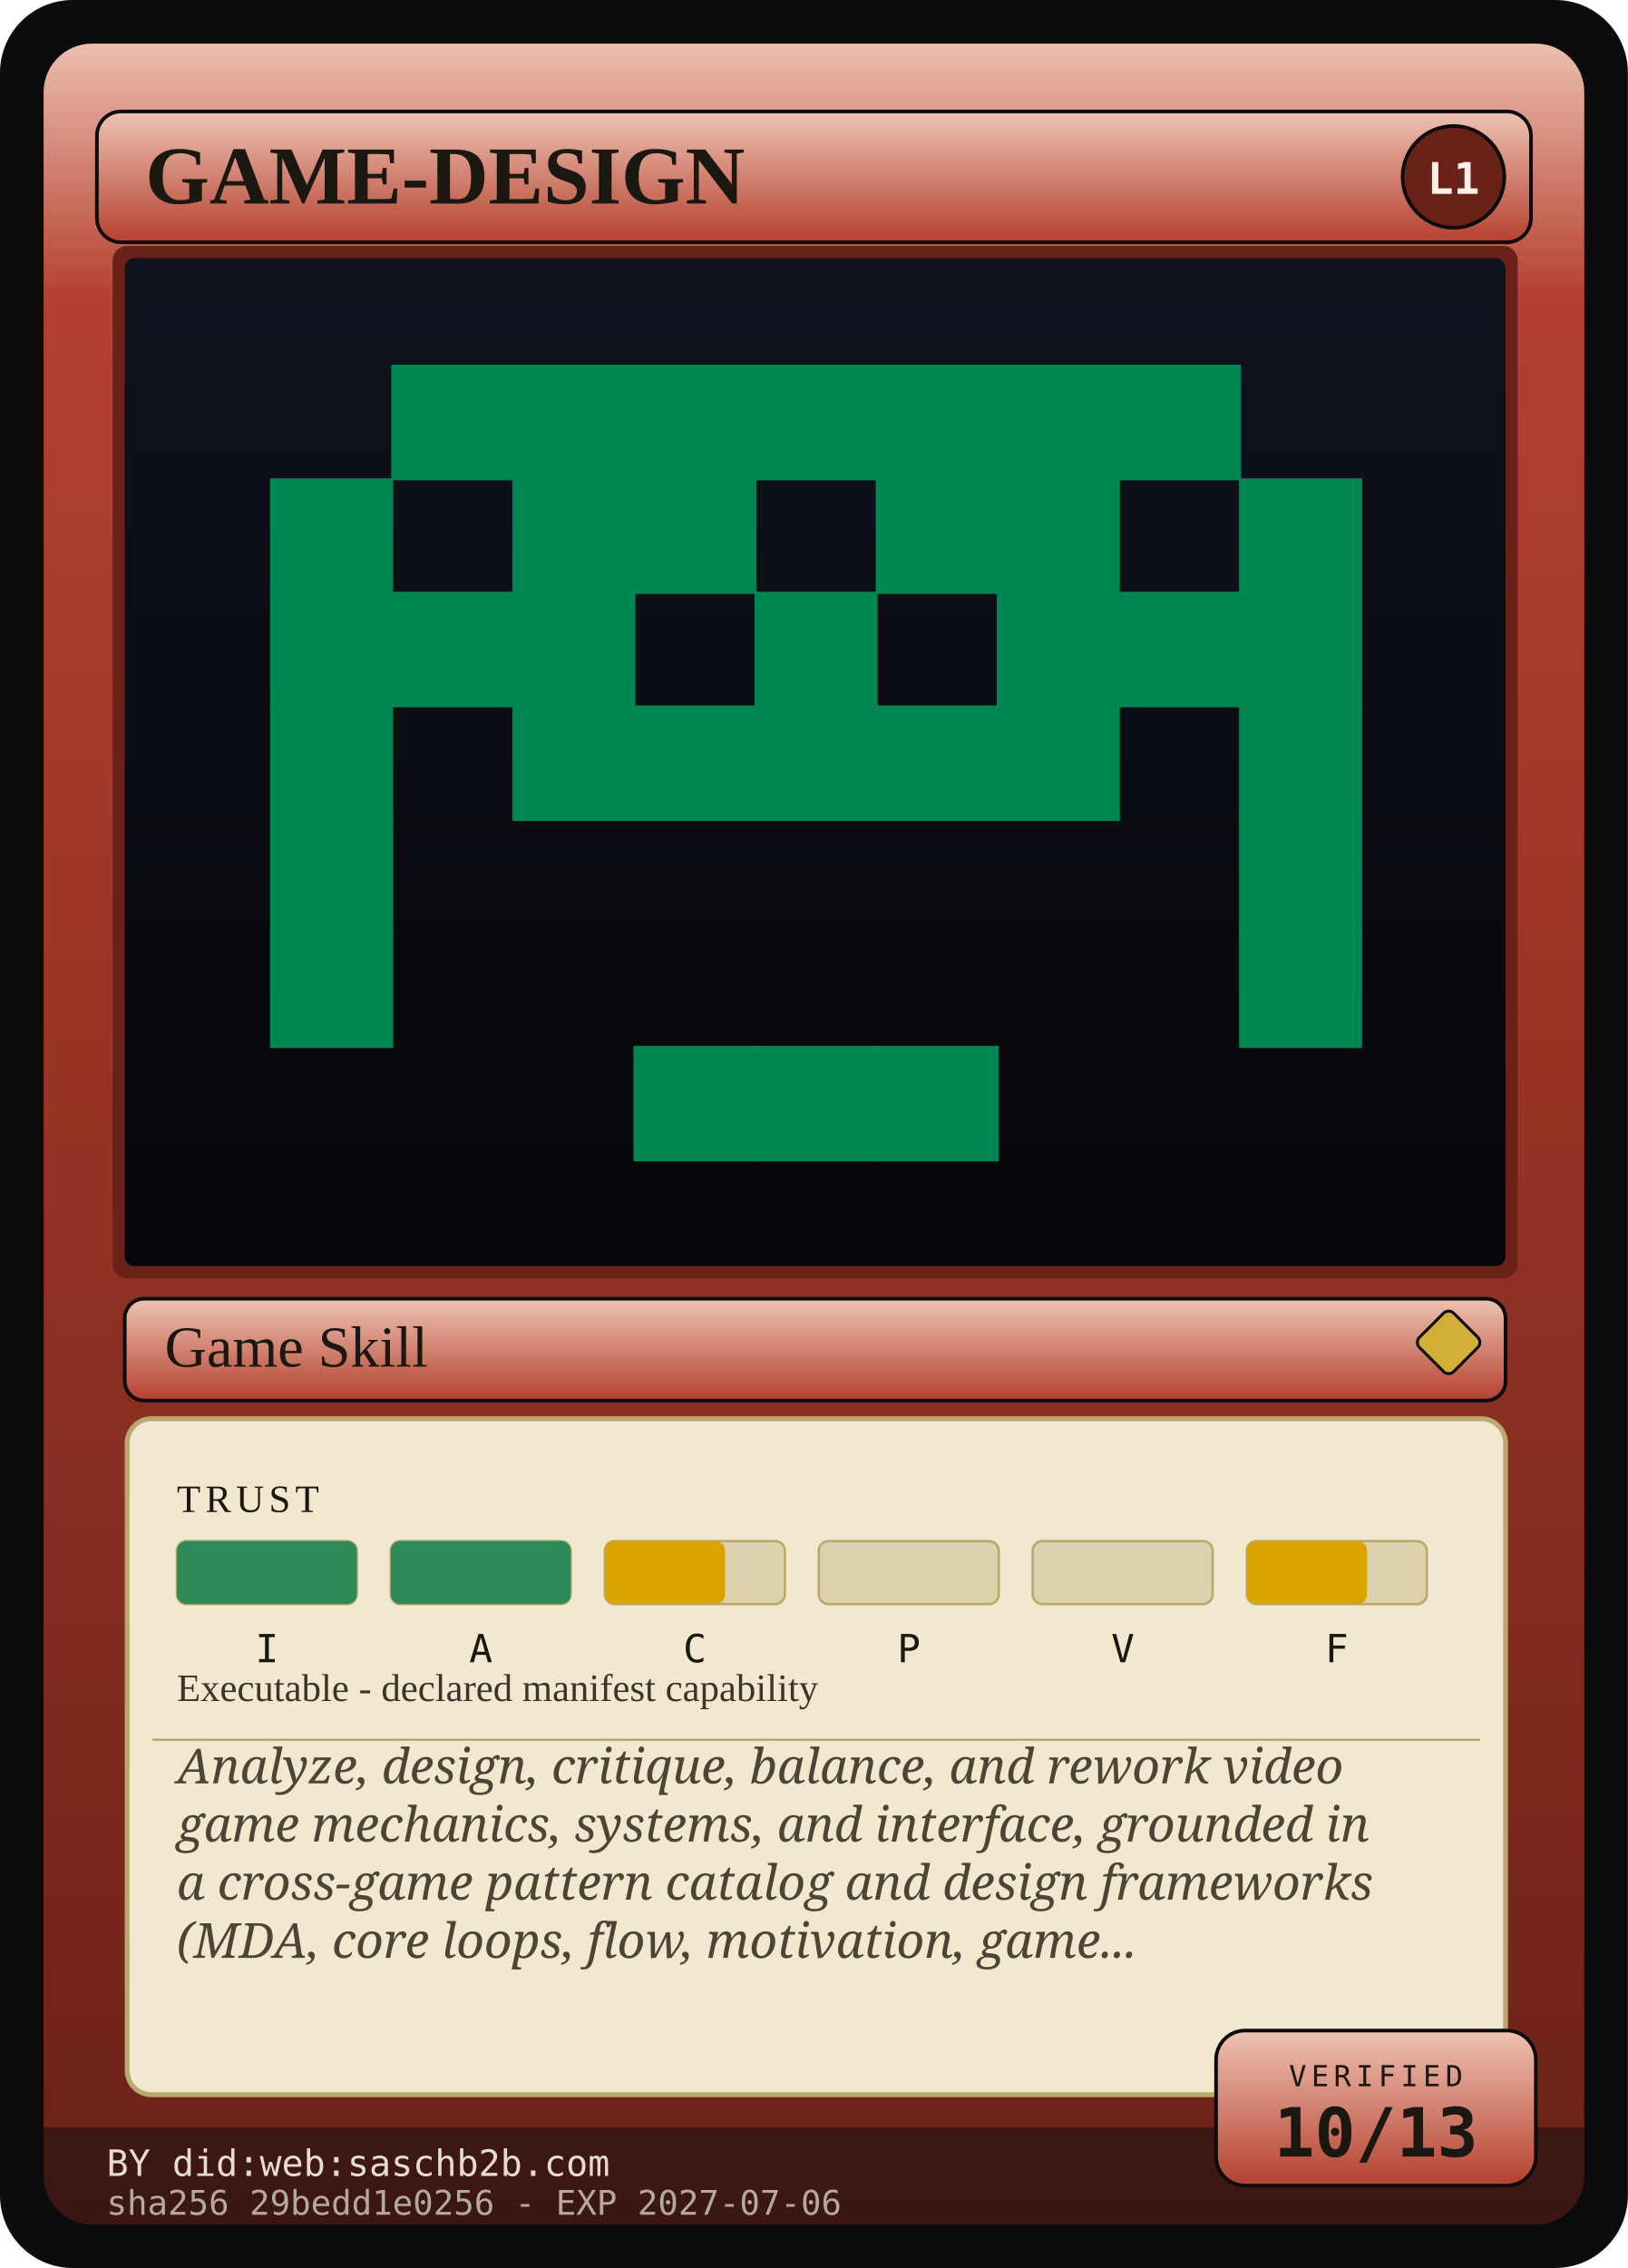
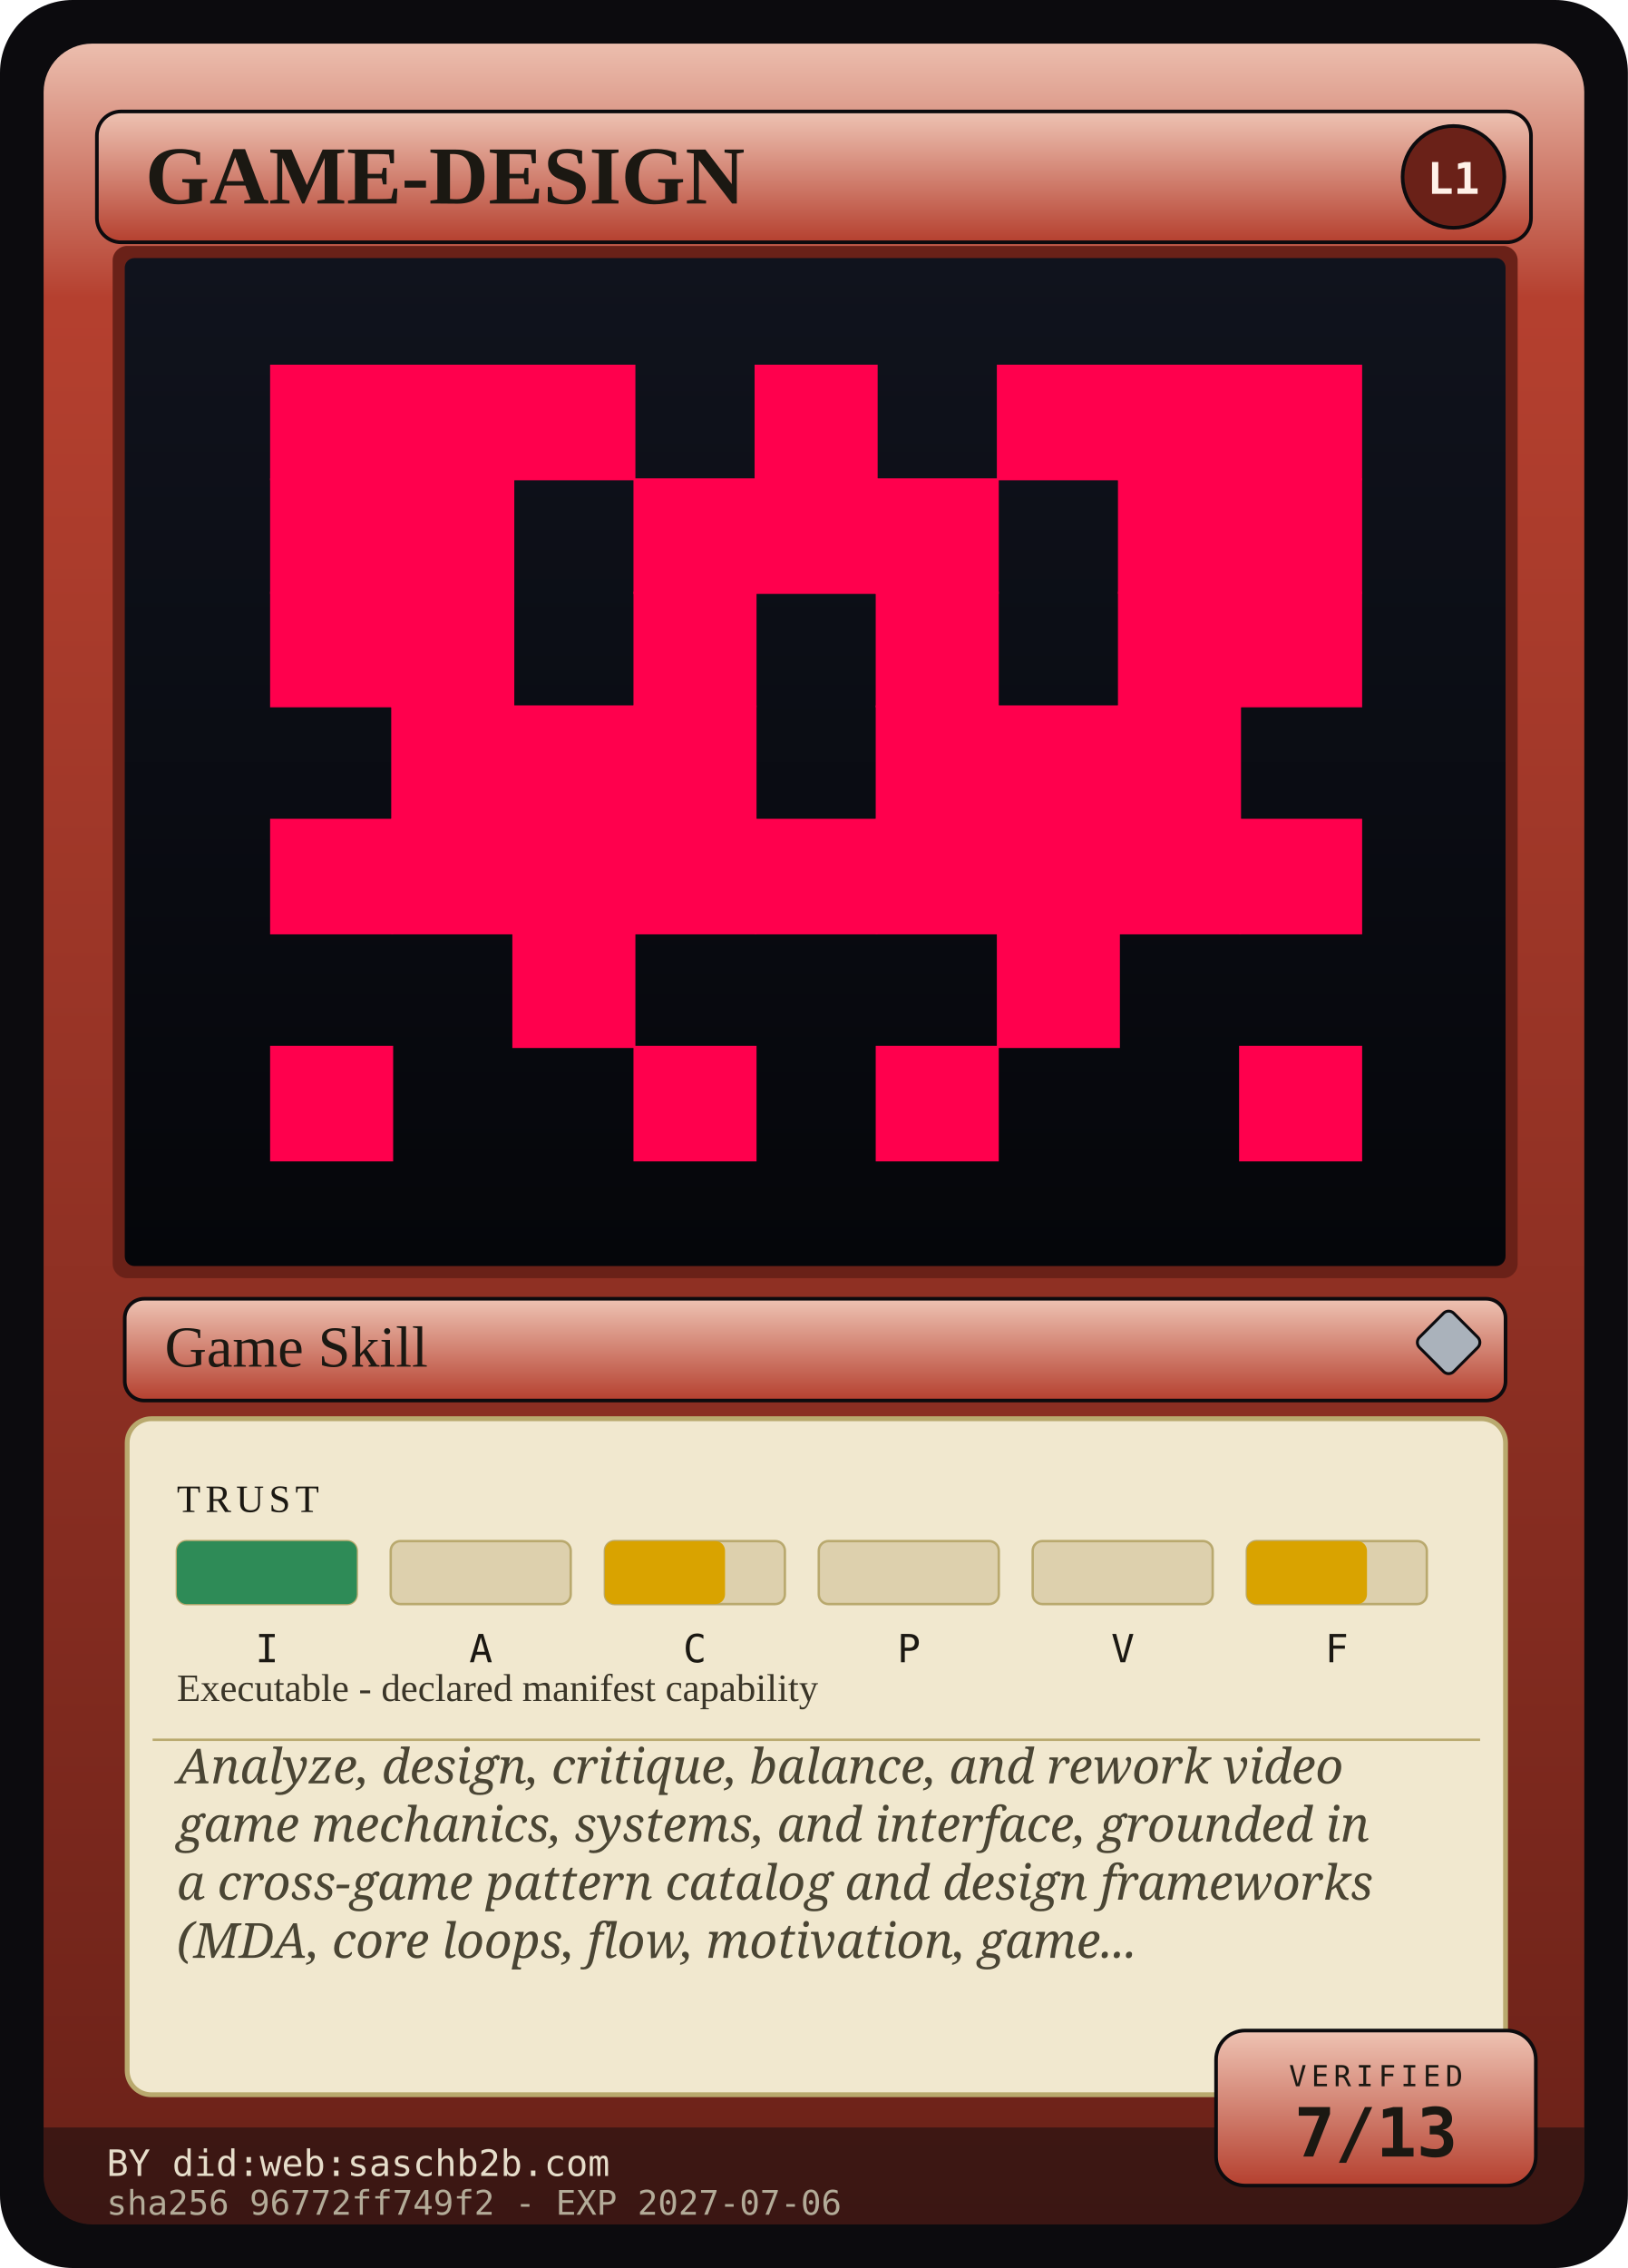
<svg xmlns="http://www.w3.org/2000/svg" width="672" height="936" viewBox="0 0 672 936" font-family="Georgia,'Times New Roman',serif">
  <defs>
    <linearGradient id="frame" x1="0" y1="0" x2="0" y2="1">
      <stop offset="0" stop-color="#eec3b3" />
      <stop offset="0.12" stop-color="#b5402f" />
      <stop offset="1" stop-color="#6a2118" />
    </linearGradient>
    <linearGradient id="plate" x1="0" y1="0" x2="0" y2="1">
      <stop offset="0" stop-color="#eec3b3" />
      <stop offset="1" stop-color="#b5402f" />
    </linearGradient>
    <linearGradient id="art" x1="0" y1="0" x2="0" y2="1">
      <stop offset="0" stop-color="#10131d" />
      <stop offset="1" stop-color="#05060a" />
    </linearGradient>
    <clipPath id="scr">
      <rect x="51.5" y="106.5" width="570" height="416" rx="4" />
    </clipPath>
  </defs>
  <rect x="0" y="0" width="672" height="936" rx="30" fill="#0c0b0e" />
  <rect x="18" y="18" width="636" height="900" rx="20" fill="url(#frame)" />
  <rect x="40" y="46" width="592" height="54" rx="10" fill="url(#plate)" stroke="#0c0b0e" stroke-width="1.5" />
  <text x="60" y="84" font-size="34" font-weight="bold" fill="#1b1812">GAME-DESIGN</text>
  <circle cx="600" cy="73" r="21" fill="#6a2118" stroke="#0c0b0e" stroke-width="1.5" />
  <text x="600" y="80" font-size="18" font-weight="bold" fill="#fff1e8" text-anchor="middle" font-family="ui-monospace,monospace">L1</text>
  <rect x="46.5" y="101.5" width="580" height="426" rx="6" fill="#6a2118" />
  <g clip-path="url(#scr)">
    <rect x="51.5" y="106.5" width="570" height="416" fill="url(#art)" />
-     <rect x="161.5" y="150.5" width="50.8" height="47.7" fill="#008751" />
-     <rect x="461.5" y="150.5" width="50.8" height="47.7" fill="#008751" />
-     <rect x="211.5" y="150.5" width="50.8" height="47.7" fill="#008751" />
-     <rect x="411.5" y="150.5" width="50.8" height="47.7" fill="#008751" />
-     <rect x="261.5" y="150.5" width="50.8" height="47.7" fill="#008751" />
-     <rect x="361.5" y="150.5" width="50.8" height="47.7" fill="#008751" />
-     <rect x="311.5" y="150.5" width="50.8" height="47.7" fill="#008751" />
-     <rect x="111.5" y="197.4" width="50.8" height="47.7" fill="#008751" />
-     <rect x="511.5" y="197.4" width="50.8" height="47.7" fill="#008751" />
-     <rect x="211.5" y="197.4" width="50.8" height="47.7" fill="#008751" />
-     <rect x="411.5" y="197.4" width="50.8" height="47.7" fill="#008751" />
-     <rect x="261.5" y="197.4" width="50.8" height="47.7" fill="#008751" />
-     <rect x="361.5" y="197.4" width="50.8" height="47.7" fill="#008751" />
-     <rect x="111.5" y="244.2" width="50.8" height="47.7" fill="#008751" />
-     <rect x="511.5" y="244.2" width="50.8" height="47.7" fill="#008751" />
-     <rect x="161.5" y="244.2" width="50.8" height="47.7" fill="#008751" />
-     <rect x="461.5" y="244.2" width="50.8" height="47.7" fill="#008751" />
-     <rect x="211.5" y="244.2" width="50.8" height="47.7" fill="#008751" />
-     <rect x="411.5" y="244.2" width="50.8" height="47.7" fill="#008751" />
-     <rect x="311.5" y="244.2" width="50.8" height="47.7" fill="#008751" />
-     <rect x="111.5" y="291.1" width="50.8" height="47.7" fill="#008751" />
-     <rect x="511.5" y="291.1" width="50.8" height="47.7" fill="#008751" />
-     <rect x="211.5" y="291.1" width="50.8" height="47.7" fill="#008751" />
-     <rect x="411.5" y="291.1" width="50.8" height="47.7" fill="#008751" />
-     <rect x="261.5" y="291.1" width="50.8" height="47.7" fill="#008751" />
-     <rect x="361.5" y="291.1" width="50.8" height="47.7" fill="#008751" />
-     <rect x="311.5" y="291.1" width="50.8" height="47.7" fill="#008751" />
-     <rect x="111.5" y="337.9" width="50.8" height="47.7" fill="#008751" />
-     <rect x="511.5" y="337.9" width="50.8" height="47.7" fill="#008751" />
-     <rect x="111.5" y="384.8" width="50.8" height="47.7" fill="#008751" />
-     <rect x="511.5" y="384.8" width="50.8" height="47.7" fill="#008751" />
-     <rect x="261.5" y="431.6" width="50.8" height="47.7" fill="#008751" />
-     <rect x="361.5" y="431.6" width="50.8" height="47.7" fill="#008751" />
-     <rect x="311.5" y="431.6" width="50.8" height="47.7" fill="#008751" />
+     <rect x="111.5" y="150.5" width="50.8" height="47.7" fill="#ff004d" />
+     <rect x="511.5" y="150.5" width="50.8" height="47.7" fill="#ff004d" />
+     <rect x="161.5" y="150.5" width="50.8" height="47.7" fill="#ff004d" />
+     <rect x="461.5" y="150.5" width="50.8" height="47.7" fill="#ff004d" />
+     <rect x="211.5" y="150.5" width="50.8" height="47.7" fill="#ff004d" />
+     <rect x="411.5" y="150.5" width="50.8" height="47.7" fill="#ff004d" />
+     <rect x="311.5" y="150.5" width="50.8" height="47.7" fill="#ff004d" />
+     <rect x="111.5" y="197.4" width="50.8" height="47.7" fill="#ff004d" />
+     <rect x="511.5" y="197.4" width="50.8" height="47.7" fill="#ff004d" />
+     <rect x="161.5" y="197.4" width="50.8" height="47.7" fill="#ff004d" />
+     <rect x="461.5" y="197.4" width="50.8" height="47.7" fill="#ff004d" />
+     <rect x="261.5" y="197.4" width="50.8" height="47.7" fill="#ff004d" />
+     <rect x="361.5" y="197.4" width="50.8" height="47.7" fill="#ff004d" />
+     <rect x="311.5" y="197.4" width="50.8" height="47.7" fill="#ff004d" />
+     <rect x="111.5" y="244.2" width="50.8" height="47.7" fill="#ff004d" />
+     <rect x="511.5" y="244.2" width="50.8" height="47.7" fill="#ff004d" />
+     <rect x="161.5" y="244.2" width="50.8" height="47.7" fill="#ff004d" />
+     <rect x="461.5" y="244.2" width="50.8" height="47.7" fill="#ff004d" />
+     <rect x="261.5" y="244.2" width="50.8" height="47.7" fill="#ff004d" />
+     <rect x="361.5" y="244.2" width="50.8" height="47.7" fill="#ff004d" />
+     <rect x="161.5" y="291.1" width="50.8" height="47.7" fill="#ff004d" />
+     <rect x="461.5" y="291.1" width="50.8" height="47.7" fill="#ff004d" />
+     <rect x="211.5" y="291.1" width="50.8" height="47.7" fill="#ff004d" />
+     <rect x="411.5" y="291.1" width="50.8" height="47.7" fill="#ff004d" />
+     <rect x="261.5" y="291.1" width="50.8" height="47.7" fill="#ff004d" />
+     <rect x="361.5" y="291.1" width="50.8" height="47.7" fill="#ff004d" />
+     <rect x="111.5" y="337.9" width="50.8" height="47.7" fill="#ff004d" />
+     <rect x="511.5" y="337.9" width="50.8" height="47.7" fill="#ff004d" />
+     <rect x="161.5" y="337.9" width="50.8" height="47.7" fill="#ff004d" />
+     <rect x="461.5" y="337.9" width="50.8" height="47.7" fill="#ff004d" />
+     <rect x="211.5" y="337.9" width="50.8" height="47.7" fill="#ff004d" />
+     <rect x="411.5" y="337.9" width="50.8" height="47.7" fill="#ff004d" />
+     <rect x="261.5" y="337.9" width="50.8" height="47.7" fill="#ff004d" />
+     <rect x="361.5" y="337.9" width="50.8" height="47.7" fill="#ff004d" />
+     <rect x="311.5" y="337.9" width="50.8" height="47.7" fill="#ff004d" />
+     <rect x="211.5" y="384.8" width="50.8" height="47.7" fill="#ff004d" />
+     <rect x="411.5" y="384.8" width="50.8" height="47.7" fill="#ff004d" />
+     <rect x="111.5" y="431.6" width="50.8" height="47.7" fill="#ff004d" />
+     <rect x="511.5" y="431.6" width="50.8" height="47.7" fill="#ff004d" />
+     <rect x="261.5" y="431.6" width="50.8" height="47.7" fill="#ff004d" />
+     <rect x="361.5" y="431.6" width="50.8" height="47.7" fill="#ff004d" />
  </g>
  <rect x="51.5" y="536" width="570" height="42" rx="8" fill="url(#plate)" stroke="#0c0b0e" stroke-width="1.5" />
  <text x="68" y="564" font-size="24" fill="#1b1812">Game Skill</text>
-   <rect x="588" y="544" width="20" height="20" rx="3" transform="rotate(45 598 554)" fill="#d4af37" stroke="#0c0b0e" stroke-width="1.2" />
+   <rect x="588" y="544" width="20" height="20" rx="3" transform="rotate(45 598 554)" fill="#aab2bb" stroke="#0c0b0e" stroke-width="1.2" />
  <rect x="52.5" y="585.5" width="569" height="279" rx="10" fill="#f1e8cf" stroke="#b9a96e" stroke-width="2" />
  <text x="73" y="624" font-size="16" letter-spacing="2" fill="#1b1812">TRUST</text>
  <rect x="73.0" y="636" width="74.3" height="26" rx="4" fill="#ddd0ad" stroke="#b9a96e" stroke-width="1" />
  <rect x="73.0" y="636" width="74.3" height="26" rx="4" fill="#2e8b57" />
  <text x="110.2" y="686" font-size="16" fill="#1b1812" text-anchor="middle" font-family="ui-monospace,monospace">I</text>
  <rect x="161.3" y="636" width="74.3" height="26" rx="4" fill="#ddd0ad" stroke="#b9a96e" stroke-width="1" />
-   <rect x="161.3" y="636" width="74.3" height="26" rx="4" fill="#2e8b57" />
+   <rect x="161.3" y="636" width="0.0" height="26" rx="4" fill="#8a8378" />
  <text x="198.5" y="686" font-size="16" fill="#1b1812" text-anchor="middle" font-family="ui-monospace,monospace">A</text>
  <rect x="249.7" y="636" width="74.3" height="26" rx="4" fill="#ddd0ad" stroke="#b9a96e" stroke-width="1" />
  <rect x="249.7" y="636" width="49.6" height="26" rx="4" fill="#d9a300" />
  <text x="286.8" y="686" font-size="16" fill="#1b1812" text-anchor="middle" font-family="ui-monospace,monospace">C</text>
  <rect x="338.0" y="636" width="74.3" height="26" rx="4" fill="#ddd0ad" stroke="#b9a96e" stroke-width="1" />
  <rect x="338.0" y="636" width="0.0" height="26" rx="4" fill="#8a8378" />
  <text x="375.2" y="686" font-size="16" fill="#1b1812" text-anchor="middle" font-family="ui-monospace,monospace">P</text>
  <rect x="426.3" y="636" width="74.3" height="26" rx="4" fill="#ddd0ad" stroke="#b9a96e" stroke-width="1" />
  <rect x="426.3" y="636" width="0.0" height="26" rx="4" fill="#8a8378" />
  <text x="463.5" y="686" font-size="16" fill="#1b1812" text-anchor="middle" font-family="ui-monospace,monospace">V</text>
  <rect x="514.7" y="636" width="74.3" height="26" rx="4" fill="#ddd0ad" stroke="#b9a96e" stroke-width="1" />
  <rect x="514.7" y="636" width="49.6" height="26" rx="4" fill="#d9a300" />
  <text x="551.8" y="686" font-size="16" fill="#1b1812" text-anchor="middle" font-family="ui-monospace,monospace">F</text>
  <text x="73" y="702" font-size="16" fill="#3a3528">Executable - declared manifest capability</text>
  <line x1="63" y1="718" x2="611" y2="718" stroke="#b9a96e" stroke-width="1" />
  <text x="73" y="736" font-size="20" font-style="italic" fill="#4a4534" font-family="Georgia,serif">Analyze, design, critique, balance, and rework video</text>
  <text x="73" y="760" font-size="20" font-style="italic" fill="#4a4534" font-family="Georgia,serif">game mechanics, systems, and interface, grounded in</text>
  <text x="73" y="784" font-size="20" font-style="italic" fill="#4a4534" font-family="Georgia,serif">a cross-game pattern catalog and design frameworks</text>
  <text x="73" y="808" font-size="20" font-style="italic" fill="#4a4534" font-family="Georgia,serif">(MDA, core loops, flow, motivation, game...</text>
  <rect x="18" y="878" width="636" height="40" fill="#0c0b0e" opacity="0.5" />
  <text x="44" y="898" font-size="15" fill="#e6ddca" font-family="ui-monospace,monospace">BY did:web:saschb2b.com</text>
-   <text x="44" y="914" font-size="14" fill="#b3ab98" font-family="ui-monospace,monospace">sha256 29bedd1e0256 - EXP 2027-07-06</text>
+   <text x="44" y="914" font-size="14" fill="#b3ab98" font-family="ui-monospace,monospace">sha256 96772ff749f2 - EXP 2027-07-06</text>
  <rect x="502" y="838" width="132" height="64" rx="12" fill="url(#plate)" stroke="#0c0b0e" stroke-width="1.5" />
  <text x="568" y="861" font-size="12" letter-spacing="2" fill="#1b1812" text-anchor="middle" font-family="ui-monospace,monospace">VERIFIED</text>
-   <text x="568" y="890" font-size="28" font-weight="bold" fill="#1b1812" text-anchor="middle" font-family="ui-monospace,monospace">10/13</text>
+   <text x="568" y="890" font-size="28" font-weight="bold" fill="#1b1812" text-anchor="middle" font-family="ui-monospace,monospace">7/13</text>
</svg>
